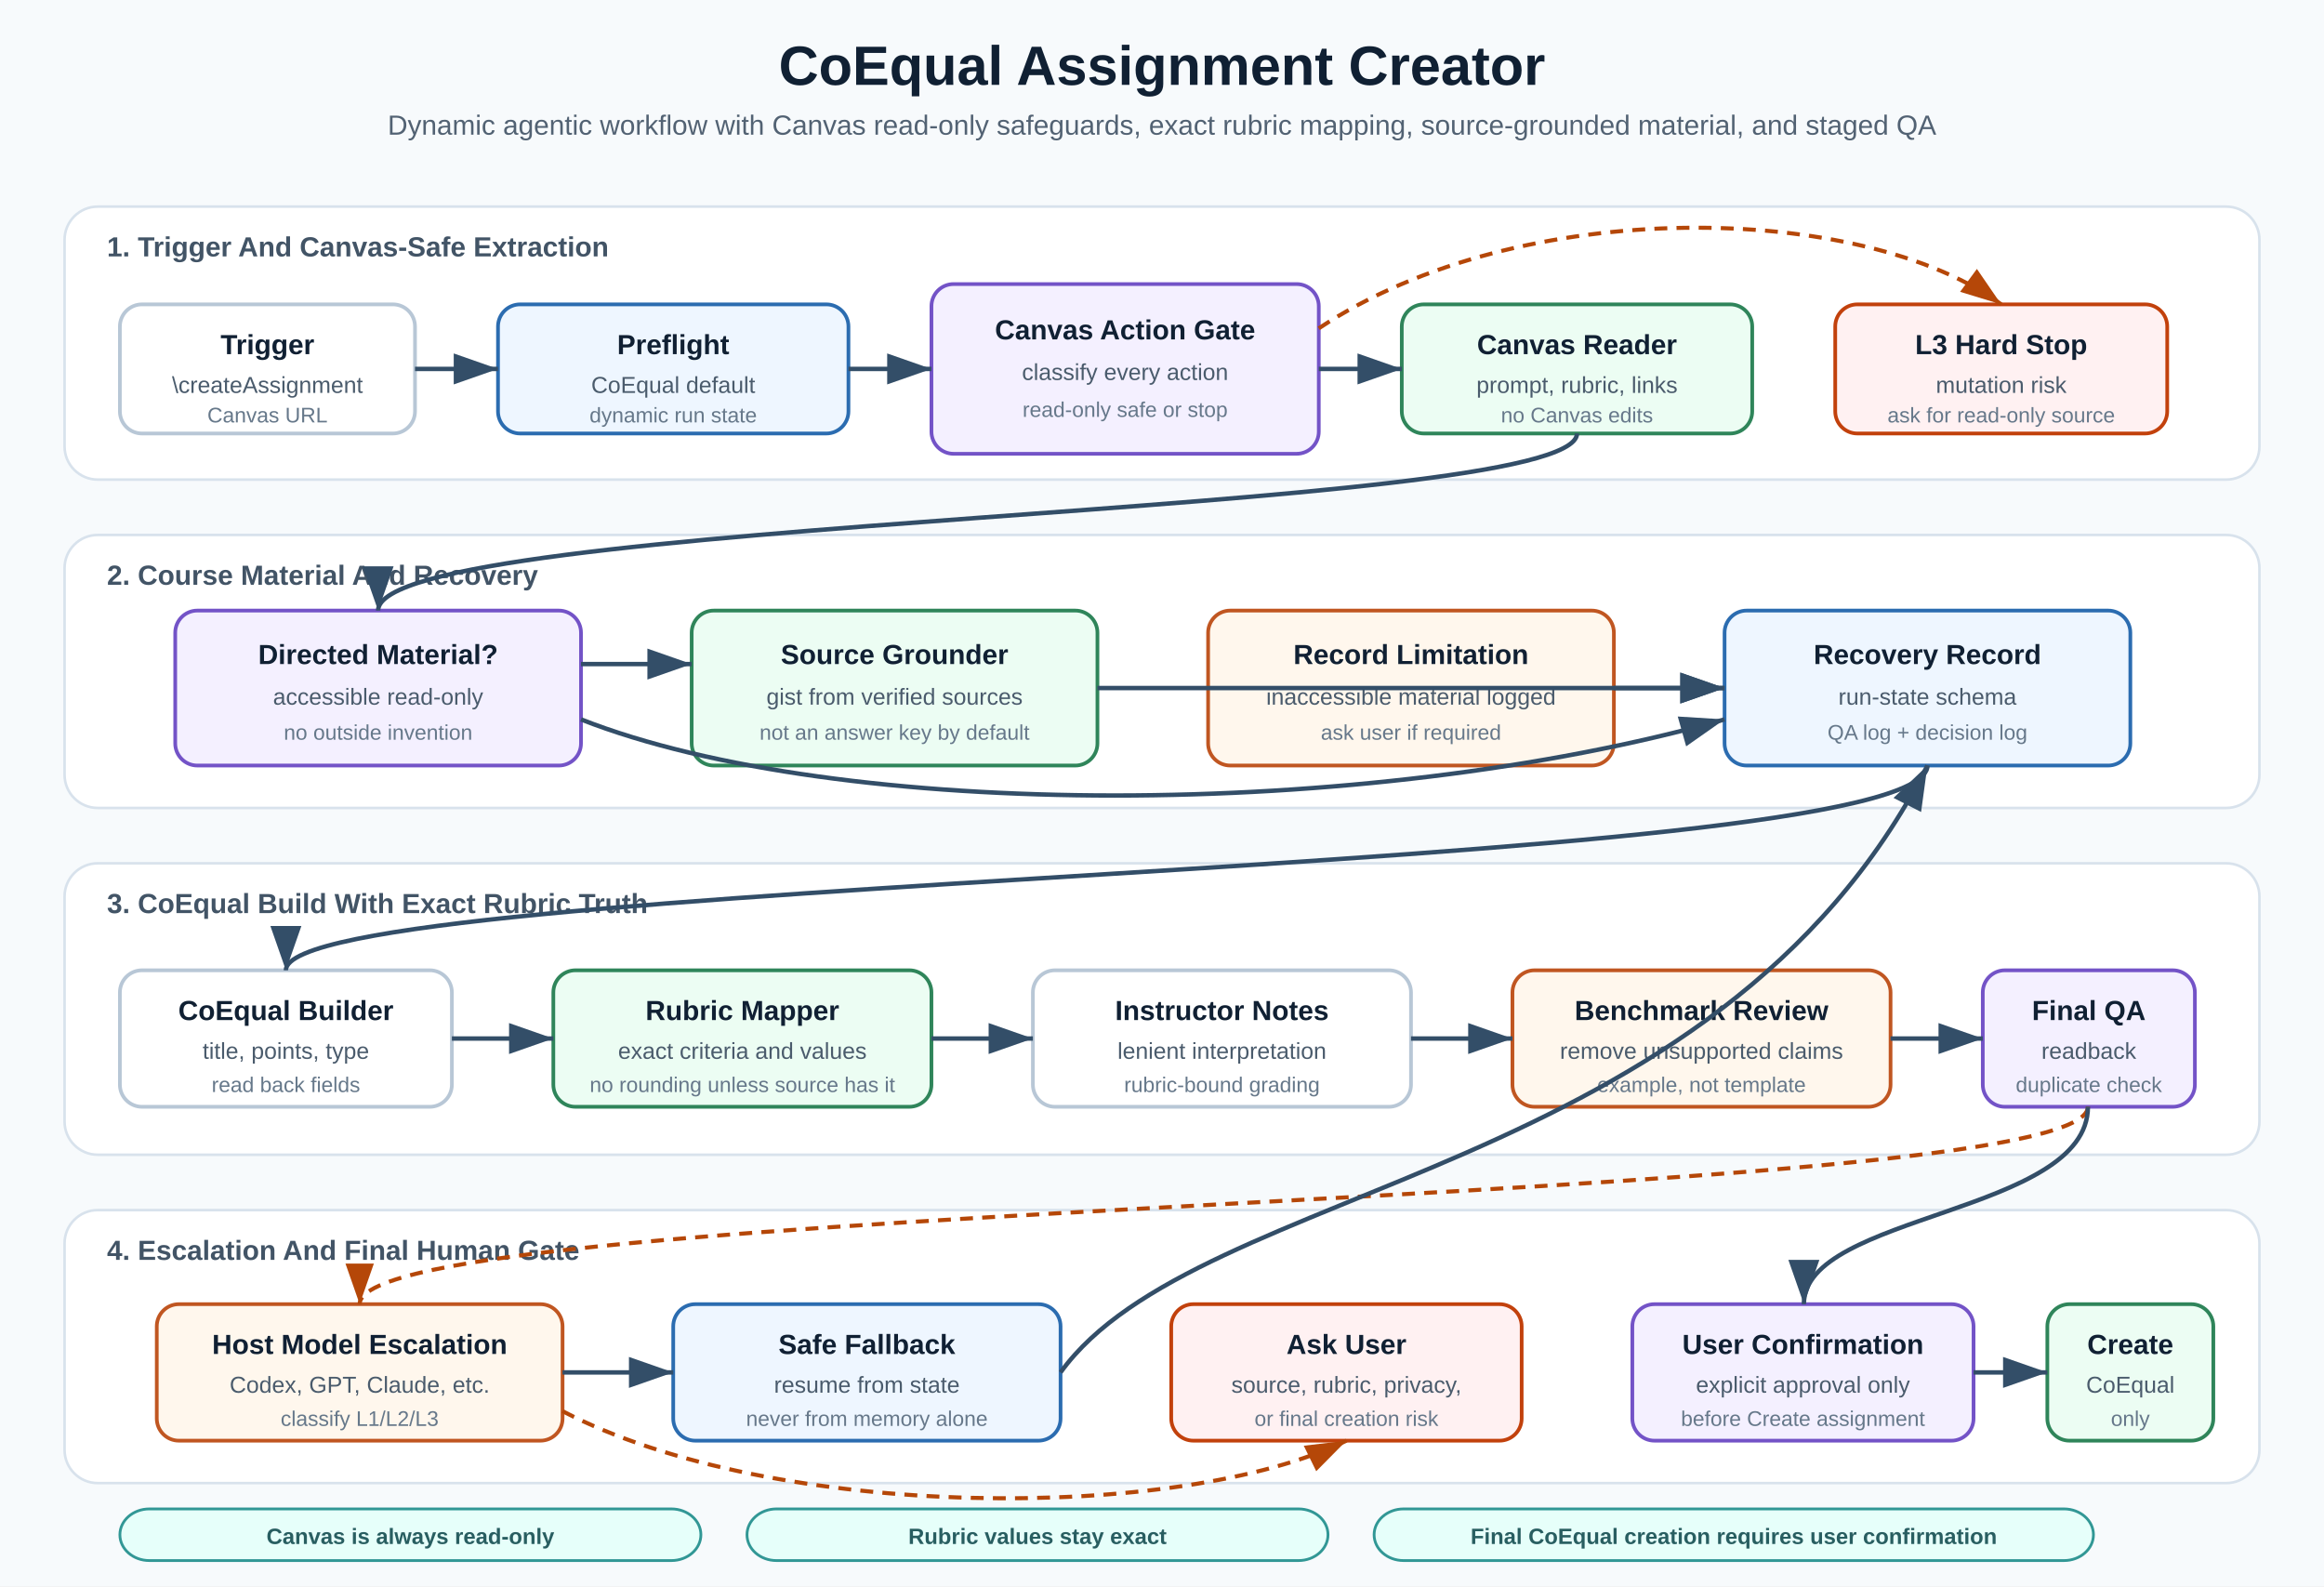
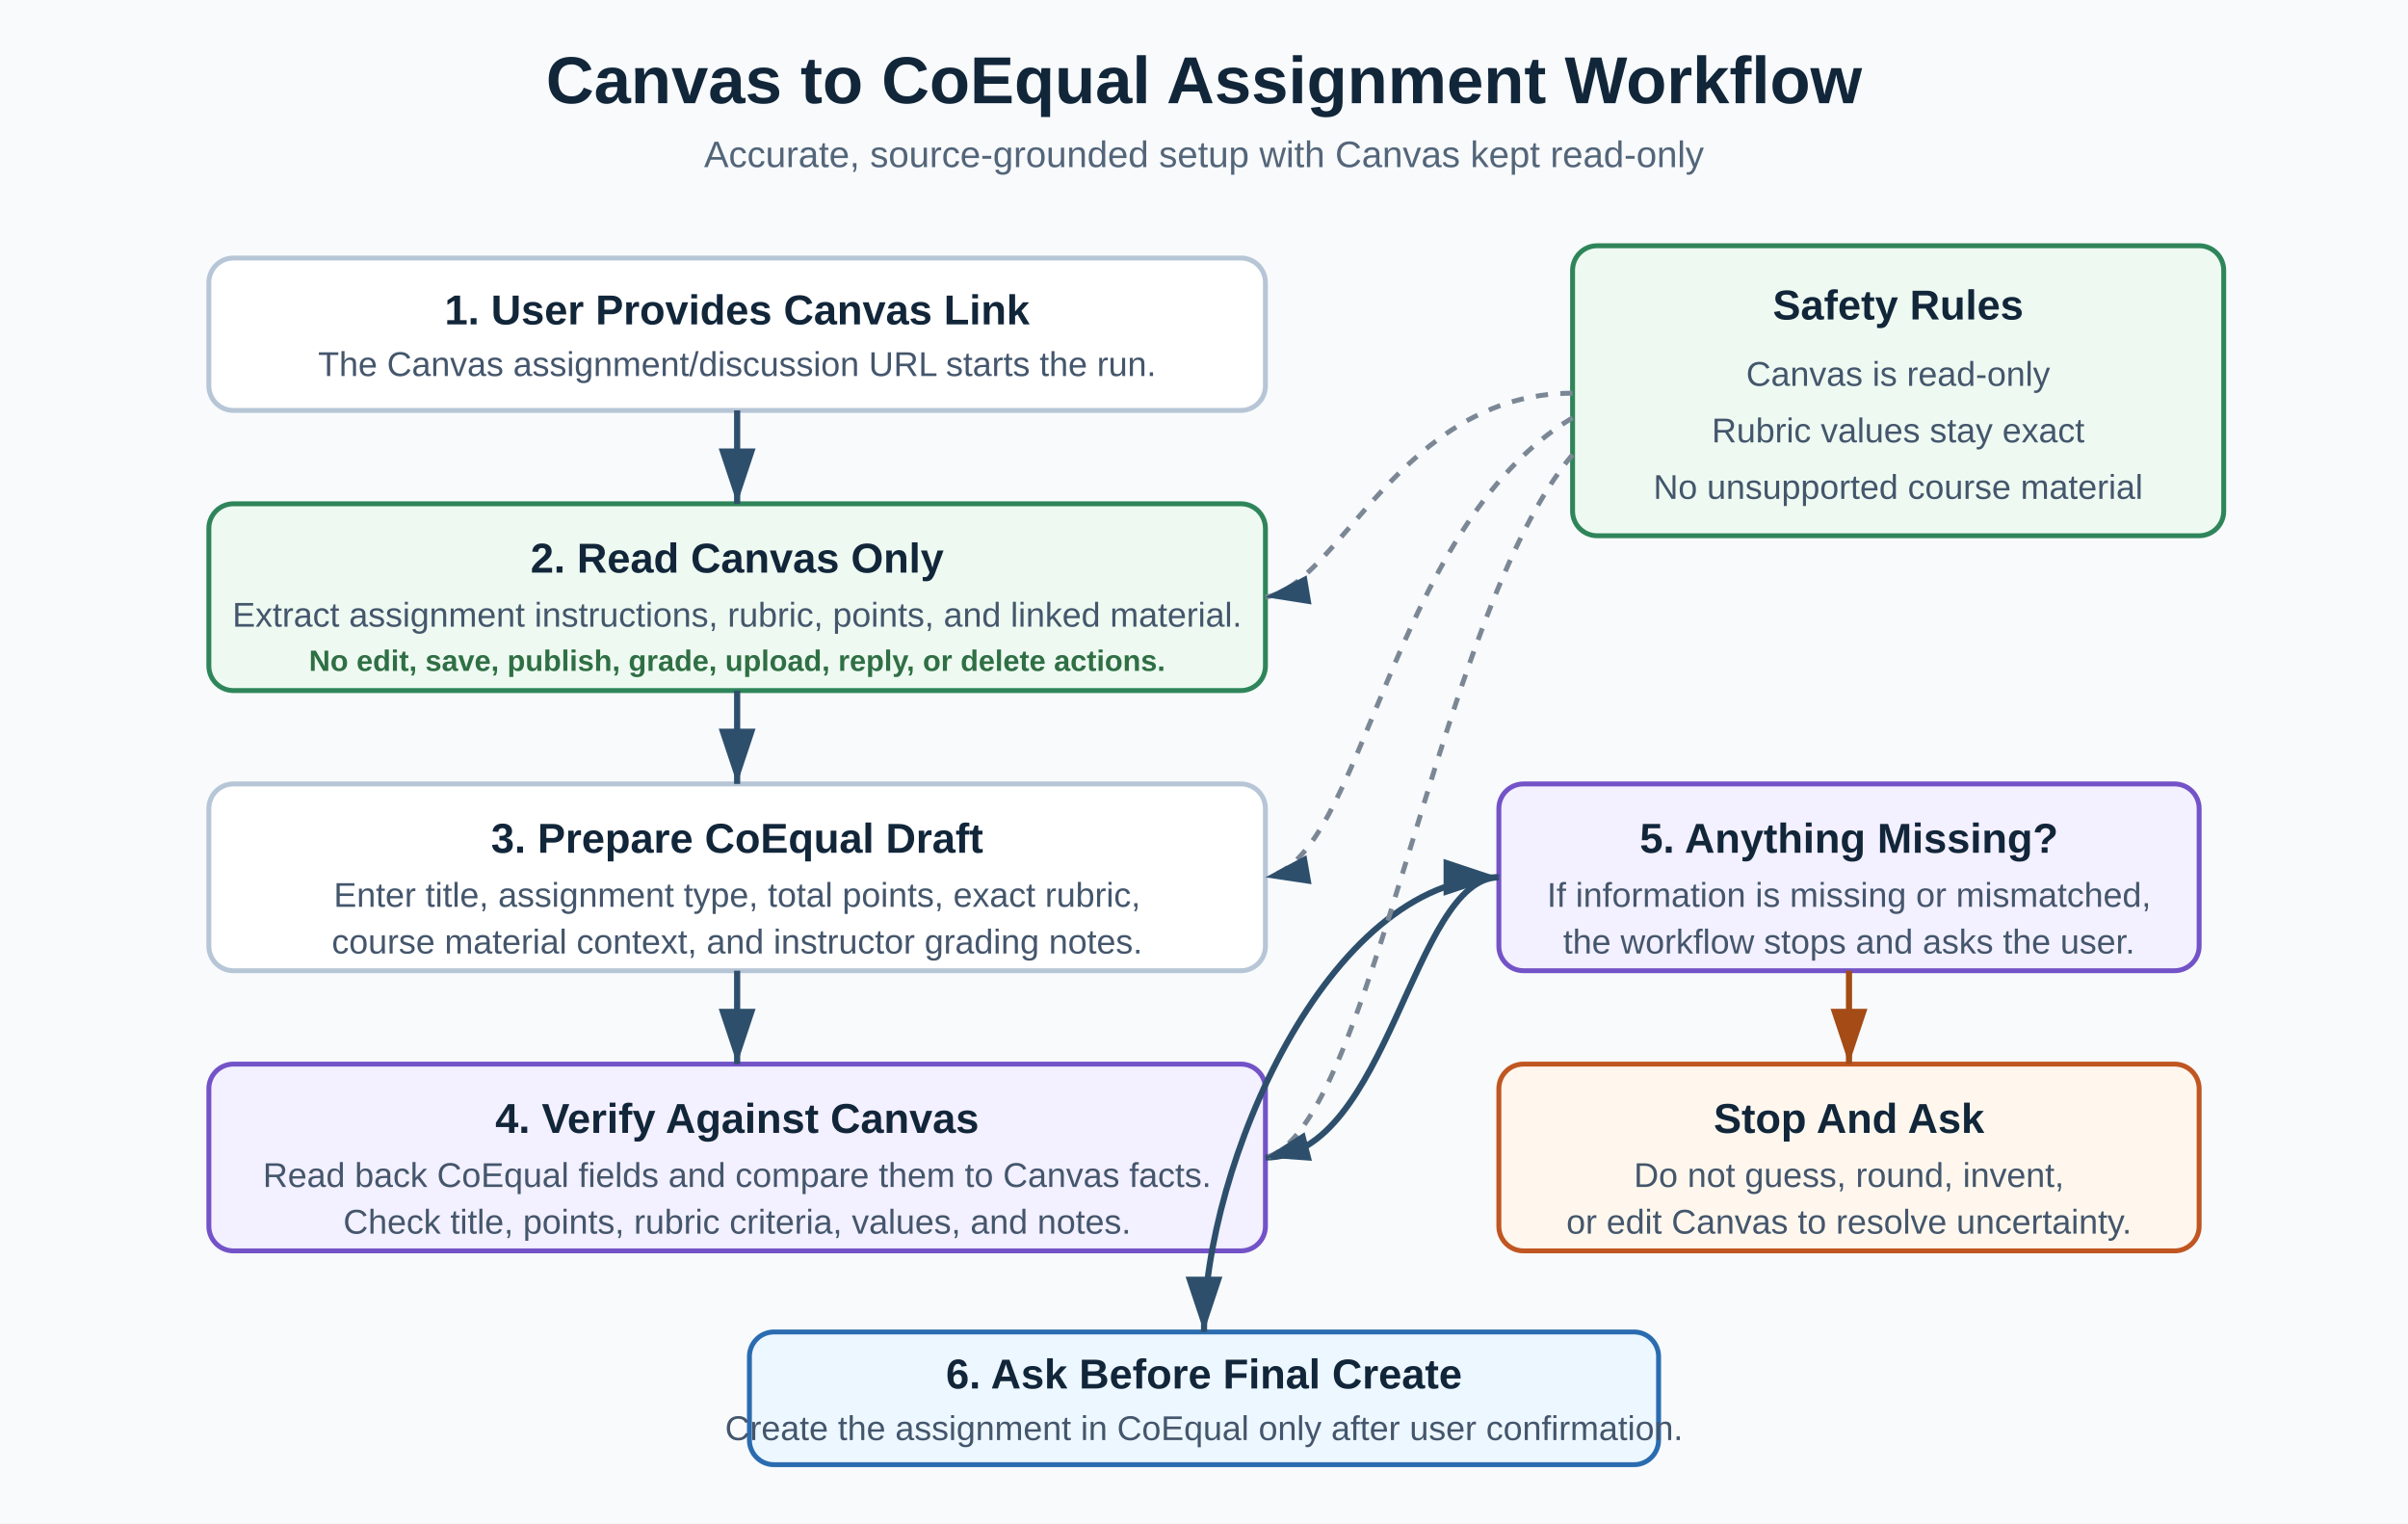
- <svg xmlns="http://www.w3.org/2000/svg" width="1260" height="860" viewBox="0 0 1260 860" role="img" aria-labelledby="title desc">
+ <svg xmlns="http://www.w3.org/2000/svg" width="980" height="620" viewBox="0 0 980 620" role="img" aria-labelledby="title desc">
  <defs>
-     <marker id="arrow" markerWidth="11" markerHeight="11" refX="10" refY="3.5" orient="auto" markerUnits="strokeWidth">
-       <path d="M0,0 L0,7 L10,3.5 z" fill="#334e68" />
+     <marker id="arrow" markerWidth="10" markerHeight="10" refX="9" refY="3" orient="auto" markerUnits="strokeWidth">
+       <path d="M0,0 L0,6 L9,3 z" fill="#2d4f6c" />
    </marker>
-     <marker id="warnArrow" markerWidth="11" markerHeight="11" refX="10" refY="3.5" orient="auto" markerUnits="strokeWidth">
-       <path d="M0,0 L0,7 L10,3.5 z" fill="#b54708" />
+     <marker id="warnArrow" markerWidth="10" markerHeight="10" refX="9" refY="3" orient="auto" markerUnits="strokeWidth">
+       <path d="M0,0 L0,6 L9,3 z" fill="#a44b16" />
    </marker>
    <style>
-       .bg { fill: #f7fafc; }
-       .title { font: 700 30px Arial, sans-serif; fill: #102033; }
-       .subtitle { font: 400 15px Arial, sans-serif; fill: #526273; }
-       .lane { fill: #ffffff; stroke: #d8e2ec; stroke-width: 1.4; rx: 18; }
-       .laneTitle { font: 700 15px Arial, sans-serif; fill: #425466; }
-       .box { fill: #ffffff; stroke: #b8c7d6; stroke-width: 2; rx: 12; }
-       .safe { fill: #ecfdf3; stroke: #2f855a; stroke-width: 2; rx: 12; }
-       .decision { fill: #f4f0ff; stroke: #7353c7; stroke-width: 2; rx: 12; }
-       .warn { fill: #fff7ed; stroke: #c05621; stroke-width: 2; rx: 12; }
-       .stop { fill: #fff1f2; stroke: #c2410c; stroke-width: 2; rx: 12; }
-       .record { fill: #eef6ff; stroke: #2b6cb0; stroke-width: 2; rx: 12; }
-       .label { font: 700 15px Arial, sans-serif; fill: #102033; }
-       .small { font: 400 12.5px Arial, sans-serif; fill: #4a5b6c; }
-       .tiny { font: 400 11.5px Arial, sans-serif; fill: #66788a; }
-       .arrow { stroke: #334e68; stroke-width: 2.4; fill: none; marker-end: url(#arrow); }
-       .warnLine { stroke: #b54708; stroke-width: 2.2; fill: none; stroke-dasharray: 7 5; marker-end: url(#warnArrow); }
-       .pill { fill: #e6fffa; stroke: #319795; stroke-width: 1.5; rx: 16; }
-       .pillText { font: 700 12px Arial, sans-serif; fill: #285e61; }
+       .bg { fill: #f8fafc; }
+       .title { font: 700 27px Arial, sans-serif; fill: #12263a; }
+       .subtitle { font: 400 15px Arial, sans-serif; fill: #536579; }
+       .box { fill: #ffffff; stroke: #b7c6d6; stroke-width: 2; rx: 10; }
+       .safe { fill: #eefaf1; stroke: #2f855a; stroke-width: 2; rx: 10; }
+       .check { fill: #f3f0ff; stroke: #7353c7; stroke-width: 2; rx: 10; }
+       .stop { fill: #fff7ed; stroke: #c05621; stroke-width: 2; rx: 10; }
+       .done { fill: #edf7ff; stroke: #2b6cb0; stroke-width: 2; rx: 10; }
+       .label { font: 700 17px Arial, sans-serif; fill: #12263a; }
+       .text { font: 400 14px Arial, sans-serif; fill: #44566c; }
+       .small { font: 700 12px Arial, sans-serif; fill: #2f6f44; }
+       .arrow { stroke: #2d4f6c; stroke-width: 2.5; fill: none; marker-end: url(#arrow); }
+       .warnLine { stroke: #a44b16; stroke-width: 2.5; fill: none; marker-end: url(#warnArrow); }
+       .softLine { stroke: #7b8794; stroke-width: 2; fill: none; stroke-dasharray: 5 5; marker-end: url(#arrow); }
    </style>
  </defs>
-   <rect class="bg" x="0" y="0" width="1260" height="860" />
-   <text class="title" x="630" y="46" text-anchor="middle">CoEqual Assignment Creator</text>
-   <text class="subtitle" x="630" y="73" text-anchor="middle">Dynamic agentic workflow with Canvas read-only safeguards, exact rubric mapping, source-grounded material, and staged QA</text>
-   <rect class="lane" x="35" y="112" width="1190" height="148" />
-   <text class="laneTitle" x="58" y="139">1. Trigger And Canvas-Safe Extraction</text>
-   <rect class="box" x="65" y="165" width="160" height="70" />
-   <text class="label" x="145" y="192" text-anchor="middle">Trigger</text>
-   <text class="small" x="145" y="213" text-anchor="middle">\createAssignment</text>
-   <text class="tiny" x="145" y="229" text-anchor="middle">Canvas URL</text>
-   <rect class="record" x="270" y="165" width="190" height="70" />
-   <text class="label" x="365" y="192" text-anchor="middle">Preflight</text>
-   <text class="small" x="365" y="213" text-anchor="middle">CoEqual default</text>
-   <text class="tiny" x="365" y="229" text-anchor="middle">dynamic run state</text>
-   <rect class="decision" x="505" y="154" width="210" height="92" />
-   <text class="label" x="610" y="184" text-anchor="middle">Canvas Action Gate</text>
-   <text class="small" x="610" y="206" text-anchor="middle">classify every action</text>
-   <text class="tiny" x="610" y="226" text-anchor="middle">read-only safe or stop</text>
-   <rect class="safe" x="760" y="165" width="190" height="70" />
-   <text class="label" x="855" y="192" text-anchor="middle">Canvas Reader</text>
-   <text class="small" x="855" y="213" text-anchor="middle">prompt, rubric, links</text>
-   <text class="tiny" x="855" y="229" text-anchor="middle">no Canvas edits</text>
-   <rect class="stop" x="995" y="165" width="180" height="70" />
-   <text class="label" x="1085" y="192" text-anchor="middle">L3 Hard Stop</text>
-   <text class="small" x="1085" y="213" text-anchor="middle">mutation risk</text>
-   <text class="tiny" x="1085" y="229" text-anchor="middle">ask for read-only source</text>
-   <path class="arrow" d="M225 200 L270 200" />
-   <path class="arrow" d="M460 200 L505 200" />
-   <path class="arrow" d="M715 200 L760 200" />
-   <path class="warnLine" d="M715 178 C825 105 1010 110 1085 165" />
-   <rect class="lane" x="35" y="290" width="1190" height="148" />
-   <text class="laneTitle" x="58" y="317">2. Course Material And Recovery</text>
-   <rect class="decision" x="95" y="331" width="220" height="84" />
-   <text class="label" x="205" y="360" text-anchor="middle">Directed Material?</text>
-   <text class="small" x="205" y="382" text-anchor="middle">accessible read-only</text>
-   <text class="tiny" x="205" y="401" text-anchor="middle">no outside invention</text>
-   <rect class="safe" x="375" y="331" width="220" height="84" />
-   <text class="label" x="485" y="360" text-anchor="middle">Source Grounder</text>
-   <text class="small" x="485" y="382" text-anchor="middle">gist from verified sources</text>
-   <text class="tiny" x="485" y="401" text-anchor="middle">not an answer key by default</text>
-   <rect class="warn" x="655" y="331" width="220" height="84" />
-   <text class="label" x="765" y="360" text-anchor="middle">Record Limitation</text>
-   <text class="small" x="765" y="382" text-anchor="middle">inaccessible material logged</text>
-   <text class="tiny" x="765" y="401" text-anchor="middle">ask user if required</text>
-   <rect class="record" x="935" y="331" width="220" height="84" />
-   <text class="label" x="1045" y="360" text-anchor="middle">Recovery Record</text>
-   <text class="small" x="1045" y="382" text-anchor="middle">run-state schema</text>
-   <text class="tiny" x="1045" y="401" text-anchor="middle">QA log + decision log</text>
-   <path class="arrow" d="M855 235 C855 280 205 280 205 331" />
-   <path class="arrow" d="M315 360 L375 360" />
-   <path class="arrow" d="M315 390 C455 445 740 445 935 390" />
-   <path class="arrow" d="M595 373 L935 373" />
-   <path class="arrow" d="M875 373 L935 373" />
-   <rect class="lane" x="35" y="468" width="1190" height="158" />
-   <text class="laneTitle" x="58" y="495">3. CoEqual Build With Exact Rubric Truth</text>
-   <rect class="box" x="65" y="526" width="180" height="74" />
-   <text class="label" x="155" y="553" text-anchor="middle">CoEqual Builder</text>
-   <text class="small" x="155" y="574" text-anchor="middle">title, points, type</text>
-   <text class="tiny" x="155" y="592" text-anchor="middle">read back fields</text>
-   <rect class="safe" x="300" y="526" width="205" height="74" />
-   <text class="label" x="402.5" y="553" text-anchor="middle">Rubric Mapper</text>
-   <text class="small" x="402.5" y="574" text-anchor="middle">exact criteria and values</text>
-   <text class="tiny" x="402.5" y="592" text-anchor="middle">no rounding unless source has it</text>
-   <rect class="box" x="560" y="526" width="205" height="74" />
-   <text class="label" x="662.5" y="553" text-anchor="middle">Instructor Notes</text>
-   <text class="small" x="662.5" y="574" text-anchor="middle">lenient interpretation</text>
-   <text class="tiny" x="662.5" y="592" text-anchor="middle">rubric-bound grading</text>
-   <rect class="warn" x="820" y="526" width="205" height="74" />
-   <text class="label" x="922.5" y="553" text-anchor="middle">Benchmark Review</text>
-   <text class="small" x="922.5" y="574" text-anchor="middle">remove unsupported claims</text>
-   <text class="tiny" x="922.5" y="592" text-anchor="middle">example, not template</text>
-   <rect class="decision" x="1075" y="526" width="115" height="74" />
-   <text class="label" x="1132.5" y="553" text-anchor="middle">Final QA</text>
-   <text class="small" x="1132.5" y="574" text-anchor="middle">readback</text>
-   <text class="tiny" x="1132.5" y="592" text-anchor="middle">duplicate check</text>
-   <path class="arrow" d="M1045 415 C1045 475 155 475 155 526" />
-   <path class="arrow" d="M245 563 L300 563" />
-   <path class="arrow" d="M505 563 L560 563" />
-   <path class="arrow" d="M765 563 L820 563" />
-   <path class="arrow" d="M1025 563 L1075 563" />
-   <rect class="lane" x="35" y="656" width="1190" height="148" />
-   <text class="laneTitle" x="58" y="683">4. Escalation And Final Human Gate</text>
-   <rect class="warn" x="85" y="707" width="220" height="74" />
-   <text class="label" x="195" y="734" text-anchor="middle">Host Model Escalation</text>
-   <text class="small" x="195" y="755" text-anchor="middle">Codex, GPT, Claude, etc.</text>
-   <text class="tiny" x="195" y="773" text-anchor="middle">classify L1/L2/L3</text>
-   <rect class="record" x="365" y="707" width="210" height="74" />
-   <text class="label" x="470" y="734" text-anchor="middle">Safe Fallback</text>
-   <text class="small" x="470" y="755" text-anchor="middle">resume from state</text>
-   <text class="tiny" x="470" y="773" text-anchor="middle">never from memory alone</text>
-   <rect class="stop" x="635" y="707" width="190" height="74" />
-   <text class="label" x="730" y="734" text-anchor="middle">Ask User</text>
-   <text class="small" x="730" y="755" text-anchor="middle">source, rubric, privacy,</text>
-   <text class="tiny" x="730" y="773" text-anchor="middle">or final creation risk</text>
-   <rect class="decision" x="885" y="707" width="185" height="74" />
-   <text class="label" x="977.5" y="734" text-anchor="middle">User Confirmation</text>
-   <text class="small" x="977.5" y="755" text-anchor="middle">explicit approval only</text>
-   <text class="tiny" x="977.5" y="773" text-anchor="middle">before Create assignment</text>
-   <rect class="safe" x="1110" y="707" width="90" height="74" />
-   <text class="label" x="1155" y="734" text-anchor="middle">Create</text>
-   <text class="small" x="1155" y="755" text-anchor="middle">CoEqual</text>
-   <text class="tiny" x="1155" y="773" text-anchor="middle">only</text>
-   <path class="warnLine" d="M1132 600 C1132 655 195 650 195 707" />
-   <path class="arrow" d="M305 744 L365 744" />
-   <path class="arrow" d="M575 744 C650 640 930 640 1045 415" />
-   <path class="warnLine" d="M305 765 C420 825 640 825 730 781" />
-   <path class="arrow" d="M1132 600 C1132 658 978 658 978 707" />
-   <path class="arrow" d="M1070 744 L1110 744" />
-   <rect class="pill" x="65" y="818" width="315" height="28" />
-   <text class="pillText" x="222.5" y="837" text-anchor="middle">Canvas is always read-only</text>
-   <rect class="pill" x="405" y="818" width="315" height="28" />
-   <text class="pillText" x="562.5" y="837" text-anchor="middle">Rubric values stay exact</text>
-   <rect class="pill" x="745" y="818" width="390" height="28" />
-   <text class="pillText" x="940" y="837" text-anchor="middle">Final CoEqual creation requires user confirmation</text>
+   <rect class="bg" width="980" height="620" />
+   <text class="title" x="490" y="42" text-anchor="middle">Canvas to CoEqual Assignment Workflow</text>
+   <text class="subtitle" x="490" y="68" text-anchor="middle">Accurate, source-grounded setup with Canvas kept read-only</text>
+   <rect class="safe" x="640" y="100" width="265" height="118" />
+   <text class="label" x="772.5" y="130" text-anchor="middle">Safety Rules</text>
+   <text class="text" x="772.5" y="157" text-anchor="middle">Canvas is read-only</text>
+   <text class="text" x="772.5" y="180" text-anchor="middle">Rubric values stay exact</text>
+   <text class="text" x="772.5" y="203" text-anchor="middle">No unsupported course material</text>
+   <rect class="box" x="85" y="105" width="430" height="62" />
+   <text class="label" x="300" y="132" text-anchor="middle">1. User Provides Canvas Link</text>
+   <text class="text" x="300" y="153" text-anchor="middle">The Canvas assignment/discussion URL starts the run.</text>
+   <rect class="safe" x="85" y="205" width="430" height="76" />
+   <text class="label" x="300" y="233" text-anchor="middle">2. Read Canvas Only</text>
+   <text class="text" x="300" y="255" text-anchor="middle">Extract assignment instructions, rubric, points, and linked material.</text>
+   <text class="small" x="300" y="273" text-anchor="middle">No edit, save, publish, grade, upload, reply, or delete actions.</text>
+   <rect class="box" x="85" y="319" width="430" height="76" />
+   <text class="label" x="300" y="347" text-anchor="middle">3. Prepare CoEqual Draft</text>
+   <text class="text" x="300" y="369" text-anchor="middle">Enter title, assignment type, total points, exact rubric,</text>
+   <text class="text" x="300" y="388" text-anchor="middle">course material context, and instructor grading notes.</text>
+   <rect class="check" x="85" y="433" width="430" height="76" />
+   <text class="label" x="300" y="461" text-anchor="middle">4. Verify Against Canvas</text>
+   <text class="text" x="300" y="483" text-anchor="middle">Read back CoEqual fields and compare them to Canvas facts.</text>
+   <text class="text" x="300" y="502" text-anchor="middle">Check title, points, rubric criteria, values, and notes.</text>
+   <rect class="check" x="610" y="319" width="285" height="76" />
+   <text class="label" x="752.5" y="347" text-anchor="middle">5. Anything Missing?</text>
+   <text class="text" x="752.5" y="369" text-anchor="middle">If information is missing or mismatched,</text>
+   <text class="text" x="752.5" y="388" text-anchor="middle">the workflow stops and asks the user.</text>
+   <rect class="stop" x="610" y="433" width="285" height="76" />
+   <text class="label" x="752.5" y="461" text-anchor="middle">Stop And Ask</text>
+   <text class="text" x="752.5" y="483" text-anchor="middle">Do not guess, round, invent,</text>
+   <text class="text" x="752.5" y="502" text-anchor="middle">or edit Canvas to resolve uncertainty.</text>
+   <rect class="done" x="305" y="542" width="370" height="54" />
+   <text class="label" x="490" y="565" text-anchor="middle">6. Ask Before Final Create</text>
+   <text class="text" x="490" y="586" text-anchor="middle">Create the assignment in CoEqual only after user confirmation.</text>
+   <path class="arrow" d="M300 167 L300 205" />
+   <path class="arrow" d="M300 281 L300 319" />
+   <path class="arrow" d="M300 395 L300 433" />
+   <path class="arrow" d="M515 471 C565 471 575 357 610 357" />
+   <path class="warnLine" d="M752.5 395 L752.5 433" />
+   <path class="arrow" d="M610 357 C540 357 490 475 490 542" />
+   <path class="softLine" d="M640 160 C570 160 545 238 515 243" />
+   <path class="softLine" d="M640 170 C565 215 555 350 515 357" />
+   <path class="softLine" d="M640 185 C585 250 558 460 515 471" />
</svg>
